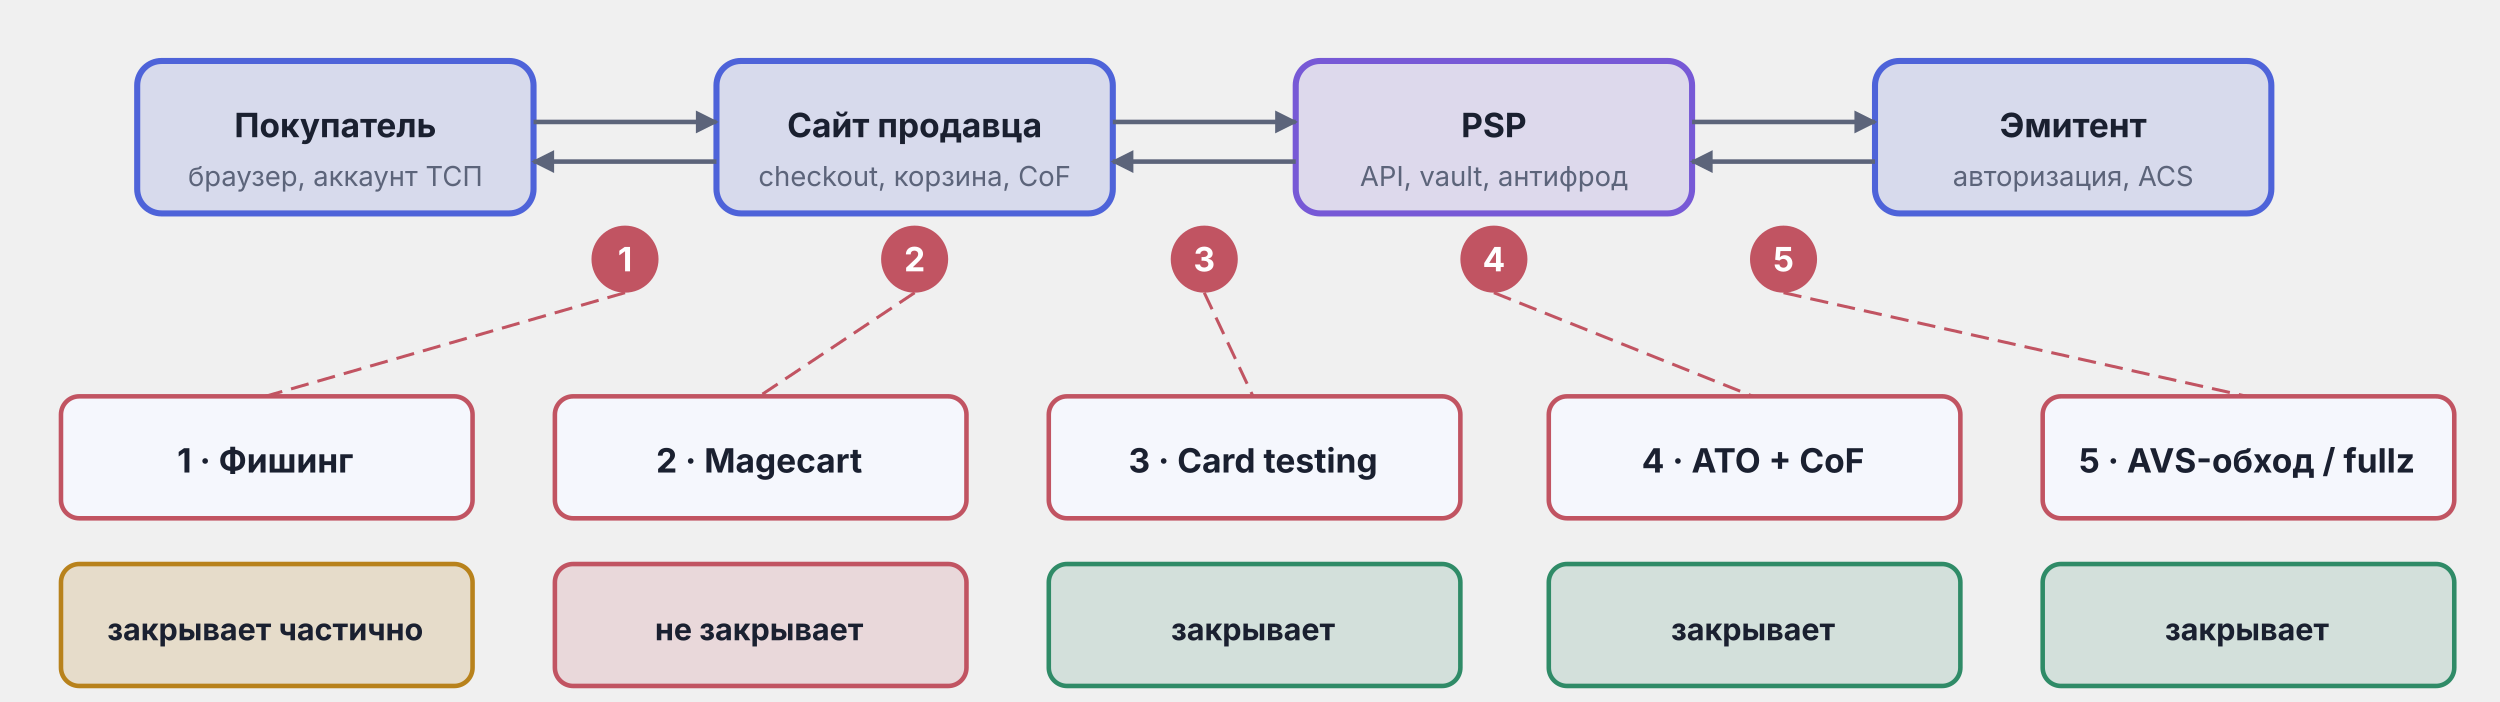
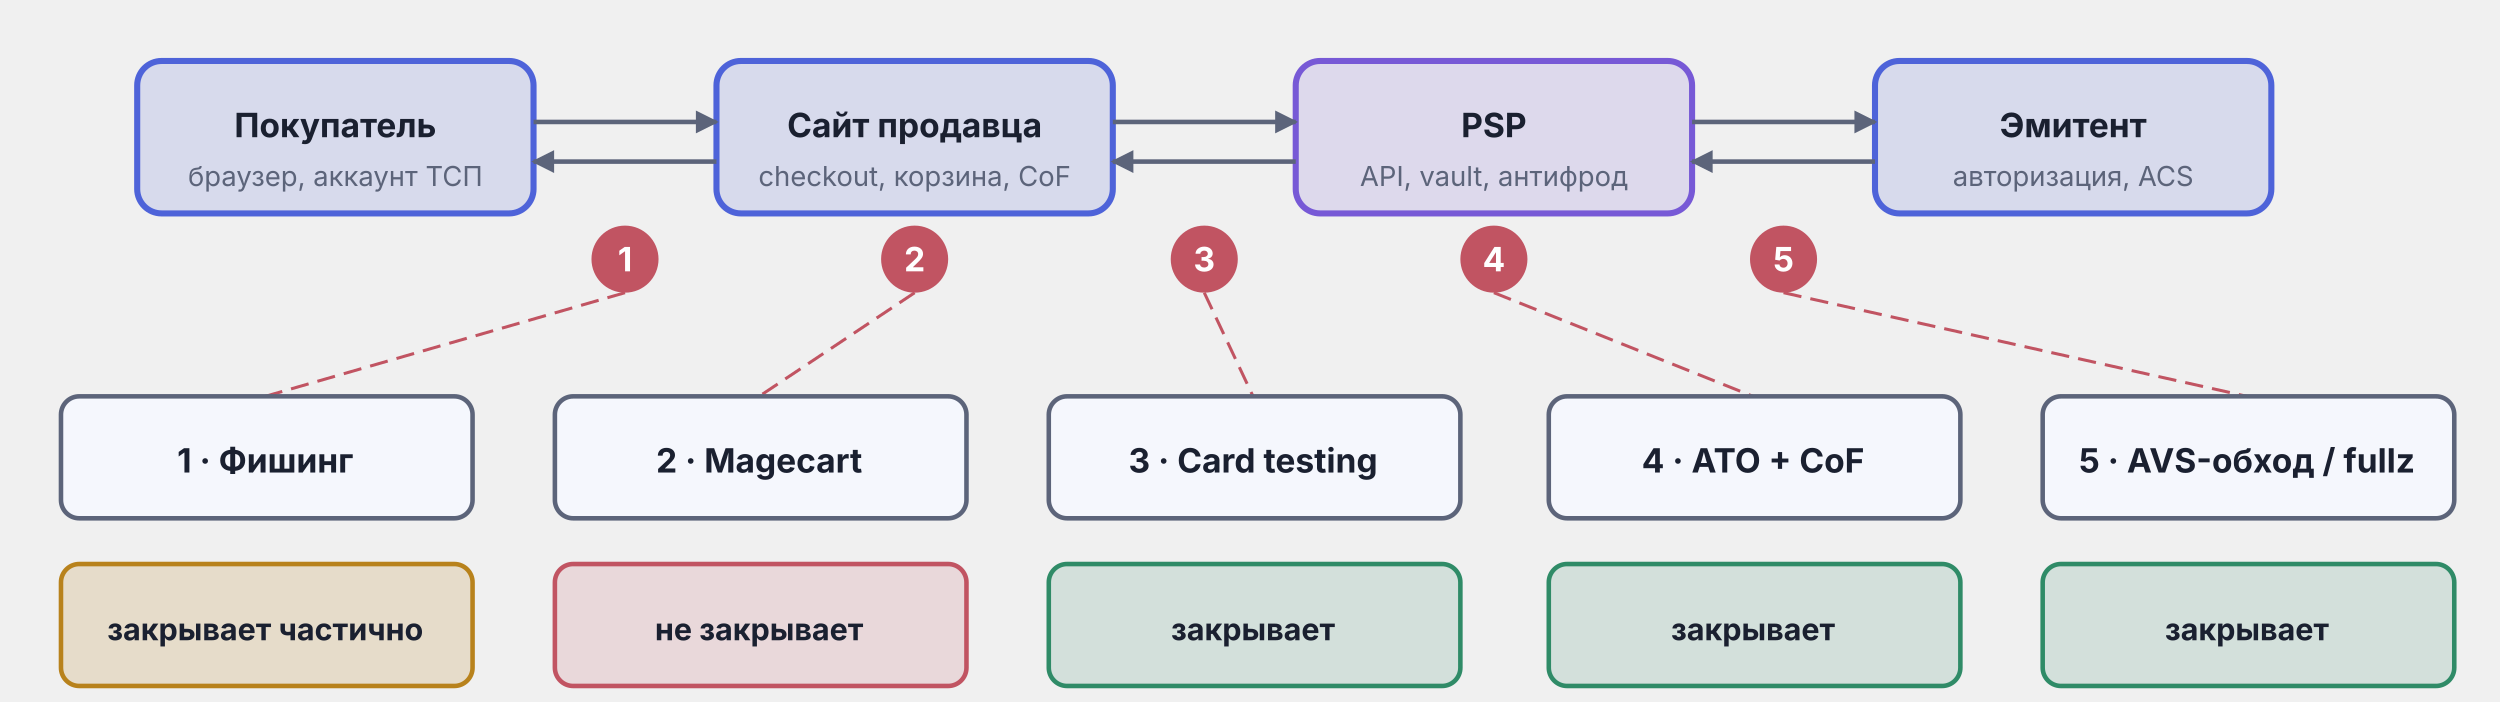
<svg xmlns="http://www.w3.org/2000/svg" viewBox="0 0 820 230" width="820" height="230" version="1.1" id="svg35">
  <defs id="defs2">
    <marker id="arr-Muted" viewBox="0 0 10 10" refX="9" refY="5" markerWidth="5" markerHeight="5" orient="auto">
      <path d="M 0,0 10,5 0,10 Z" fill="#5C647A" id="path1" />
    </marker>
    <marker id="arr-Muted-s" viewBox="0 0 10 10" refX="1" refY="5" markerWidth="5" markerHeight="5" orient="auto">
      <path d="M 10,0 0,5 10,10 Z" fill="#5C647A" id="path2" />
    </marker>
  </defs>
  <rect x="45" y="20" width="130" height="50" rx="8" fill="#4E63D9" fill-opacity="0.15" stroke="#4E63D9" stroke-width="2" id="rect2" />
  <text x="110" y="45" text-anchor="middle" font-family="Inter, '-apple-system', BlinkMacSystemFont, 'Helvetica Neue', Arial, sans-serif" font-size="11px" font-weight="bold" fill="#1A2030" id="text2">Покупатель</text>
  <text x="110" y="61" text-anchor="middle" font-family="Inter, '-apple-system', BlinkMacSystemFont, 'Helvetica Neue', Arial, sans-serif" font-size="9px" fill="#5C647A" id="text3">браузер, аккаунт ТСП</text>
  <rect x="235" y="20" width="130" height="50" rx="8" fill="#4E63D9" fill-opacity="0.15" stroke="#4E63D9" stroke-width="2" id="rect3" />
  <text x="300" y="45" text-anchor="middle" font-family="Inter, '-apple-system', BlinkMacSystemFont, 'Helvetica Neue', Arial, sans-serif" font-size="11px" font-weight="bold" fill="#1A2030" id="text4">Сайт продавца</text>
  <text x="300" y="61" text-anchor="middle" font-family="Inter, '-apple-system', BlinkMacSystemFont, 'Helvetica Neue', Arial, sans-serif" font-size="9px" fill="#5C647A" id="text5">checkout, корзина, CoF</text>
  <rect x="425" y="20" width="130" height="50" rx="8" fill="#7759D6" fill-opacity="0.15" stroke="#7759D6" stroke-width="2" id="rect5" />
  <text x="490" y="45" text-anchor="middle" font-family="Inter, '-apple-system', BlinkMacSystemFont, 'Helvetica Neue', Arial, sans-serif" font-size="11px" font-weight="bold" fill="#1A2030" id="text6">PSP</text>
  <text x="490" y="61" text-anchor="middle" font-family="Inter, '-apple-system', BlinkMacSystemFont, 'Helvetica Neue', Arial, sans-serif" font-size="9px" fill="#5C647A" id="text7">API, vault, антифрод</text>
  <rect x="615" y="20" width="130" height="50" rx="8" fill="#4E63D9" fill-opacity="0.15" stroke="#4E63D9" stroke-width="2" id="rect7" />
  <text x="680" y="45" text-anchor="middle" font-family="Inter, '-apple-system', BlinkMacSystemFont, 'Helvetica Neue', Arial, sans-serif" font-size="11px" font-weight="bold" fill="#1A2030" id="text8">Эмитент</text>
  <text x="680" y="61" text-anchor="middle" font-family="Inter, '-apple-system', BlinkMacSystemFont, 'Helvetica Neue', Arial, sans-serif" font-size="9px" fill="#5C647A" id="text9">авторизация, ACS</text>
  <line x1="175" y1="40" x2="235" y2="40" stroke="#5C647A" stroke-width="1.5" marker-end="url(#arr-Muted)" id="line9" />
  <line x1="235" y1="53" x2="175" y2="53" stroke="#5C647A" stroke-width="1.5" marker-end="url(#arr-Muted)" id="line10" />
  <line x1="365" y1="40" x2="425" y2="40" stroke="#5C647A" stroke-width="1.5" marker-end="url(#arr-Muted)" id="line11" />
  <line x1="425" y1="53" x2="365" y2="53" stroke="#5C647A" stroke-width="1.5" marker-end="url(#arr-Muted)" id="line12" />
  <line x1="555" y1="40" x2="615" y2="40" stroke="#5C647A" stroke-width="1.5" marker-end="url(#arr-Muted)" id="line13" />
  <line x1="615" y1="53" x2="555" y2="53" stroke="#5C647A" stroke-width="1.5" marker-end="url(#arr-Muted)" id="line14" />
  <circle cx="205" cy="85" r="11" fill="#C15462" id="circle14" />
  <text x="205" y="89" text-anchor="middle" font-family="Inter, '-apple-system', BlinkMacSystemFont, 'Helvetica Neue', Arial, sans-serif" font-size="11px" font-weight="bold" fill="#ffffff" id="text14">1</text>
  <circle cx="300" cy="85" r="11" fill="#C15462" id="circle15" />
  <text x="300" y="89" text-anchor="middle" font-family="Inter, '-apple-system', BlinkMacSystemFont, 'Helvetica Neue', Arial, sans-serif" font-size="11px" font-weight="bold" fill="#ffffff" id="text15">2</text>
  <circle cx="395" cy="85" r="11" fill="#C15462" id="circle16" />
  <text x="395" y="89" text-anchor="middle" font-family="Inter, '-apple-system', BlinkMacSystemFont, 'Helvetica Neue', Arial, sans-serif" font-size="11px" font-weight="bold" fill="#ffffff" id="text16">3</text>
  <circle cx="490" cy="85" r="11" fill="#C15462" id="circle17" />
  <text x="490" y="89" text-anchor="middle" font-family="Inter, '-apple-system', BlinkMacSystemFont, 'Helvetica Neue', Arial, sans-serif" font-size="11px" font-weight="bold" fill="#ffffff" id="text17">4</text>
  <circle cx="585" cy="85" r="11" fill="#C15462" id="circle18" />
  <text x="585" y="89" text-anchor="middle" font-family="Inter, '-apple-system', BlinkMacSystemFont, 'Helvetica Neue', Arial, sans-serif" font-size="11px" font-weight="bold" fill="#ffffff" id="text18">5</text>
  <line x1="205" y1="96" x2="87" y2="130" stroke="#C15462" stroke-width="1" stroke-dasharray="6,3" id="line18" />
  <line x1="300" y1="96" x2="249" y2="130" stroke="#C15462" stroke-width="1" stroke-dasharray="6,3" id="line19" />
  <line x1="395" y1="96" x2="411" y2="130" stroke="#C15462" stroke-width="1" stroke-dasharray="6,3" id="line20" />
  <line x1="490" y1="96" x2="575" y2="130" stroke="#C15462" stroke-width="1" stroke-dasharray="6,3" id="line21" />
  <line x1="585" y1="96" x2="737" y2="130" stroke="#C15462" stroke-width="1" stroke-dasharray="6,3" id="line22" />
-   <rect x="20" y="130" width="135" height="40" rx="6" fill="#F5F7FD" stroke="#C15462" stroke-width="1.5" id="rect22" />
+   <rect x="20" y="130" width="135" height="40" rx="6" fill="#F5F7FD" stroke="#5C647A" stroke-width="1.5" id="rect22" />
  <text x="87" y="155" text-anchor="middle" font-family="Inter, '-apple-system', BlinkMacSystemFont, 'Helvetica Neue', Arial, sans-serif" font-size="11px" font-weight="bold" fill="#1A2030" id="text22">1 · Фишинг</text>
-   <rect x="182" y="130" width="135" height="40" rx="6" fill="#F5F7FD" stroke="#C15462" stroke-width="1.5" id="rect23" />
+   <rect x="182" y="130" width="135" height="40" rx="6" fill="#F5F7FD" stroke="#5C647A" stroke-width="1.5" id="rect23" />
  <text x="249" y="155" text-anchor="middle" font-family="Inter, '-apple-system', BlinkMacSystemFont, 'Helvetica Neue', Arial, sans-serif" font-size="11px" font-weight="bold" fill="#1A2030" id="text23">2 · Magecart</text>
-   <rect x="344" y="130" width="135" height="40" rx="6" fill="#F5F7FD" stroke="#C15462" stroke-width="1.5" id="rect24" />
+   <rect x="344" y="130" width="135" height="40" rx="6" fill="#F5F7FD" stroke="#5C647A" stroke-width="1.5" id="rect24" />
  <text x="411" y="155" text-anchor="middle" font-family="Inter, '-apple-system', BlinkMacSystemFont, 'Helvetica Neue', Arial, sans-serif" font-size="11px" font-weight="bold" fill="#1A2030" id="text24">3 · Card testing</text>
-   <rect x="508" y="130" width="135" height="40" rx="6" fill="#F5F7FD" stroke="#C15462" stroke-width="1.5" id="rect25" />
+   <rect x="508" y="130" width="135" height="40" rx="6" fill="#F5F7FD" stroke="#5C647A" stroke-width="1.5" id="rect25" />
  <text x="575" y="155" text-anchor="middle" font-family="Inter, '-apple-system', BlinkMacSystemFont, 'Helvetica Neue', Arial, sans-serif" font-size="11px" font-weight="bold" fill="#1A2030" id="text25">4 · ATO + CoF</text>
-   <rect x="670" y="130" width="135" height="40" rx="6" fill="#F5F7FD" stroke="#C15462" stroke-width="1.5" id="rect26" />
+   <rect x="670" y="130" width="135" height="40" rx="6" fill="#F5F7FD" stroke="#5C647A" stroke-width="1.5" id="rect26" />
  <text x="737" y="155" text-anchor="middle" font-family="Inter, '-apple-system', BlinkMacSystemFont, 'Helvetica Neue', Arial, sans-serif" font-size="11px" font-weight="bold" fill="#1A2030" id="text26">5 · AVS-обход / fullz</text>
  <rect x="20" y="185" width="135" height="40" rx="6" fill="#B8821C" fill-opacity="0.18" stroke="#B8821C" stroke-width="1.5" id="rect27" />
  <text x="87" y="210" text-anchor="middle" font-family="Inter, '-apple-system', BlinkMacSystemFont, 'Helvetica Neue', Arial, sans-serif" font-size="10px" font-weight="bold" fill="#1A2030" id="text27">закрывает частично</text>
  <rect x="182" y="185" width="135" height="40" rx="6" fill="#C15462" fill-opacity="0.15" stroke="#C15462" stroke-width="1.5" id="rect28" />
  <text x="249" y="210" text-anchor="middle" font-family="Inter, '-apple-system', BlinkMacSystemFont, 'Helvetica Neue', Arial, sans-serif" font-size="10px" font-weight="bold" fill="#1A2030" id="text28">не закрывает</text>
  <rect x="344" y="185" width="135" height="40" rx="6" fill="#2F8B67" fill-opacity="0.15" stroke="#2F8B67" stroke-width="1.5" id="rect29" />
  <text x="411" y="210" text-anchor="middle" font-family="Inter, '-apple-system', BlinkMacSystemFont, 'Helvetica Neue', Arial, sans-serif" font-size="10px" font-weight="bold" fill="#1A2030" id="text29">закрывает</text>
  <rect x="508" y="185" width="135" height="40" rx="6" fill="#2F8B67" fill-opacity="0.15" stroke="#2F8B67" stroke-width="1.5" id="rect30" />
  <text x="575" y="210" text-anchor="middle" font-family="Inter, '-apple-system', BlinkMacSystemFont, 'Helvetica Neue', Arial, sans-serif" font-size="10px" font-weight="bold" fill="#1A2030" id="text30">закрывает</text>
  <rect x="670" y="185" width="135" height="40" rx="6" fill="#2F8B67" fill-opacity="0.15" stroke="#2F8B67" stroke-width="1.5" id="rect31" />
  <text x="737" y="210" text-anchor="middle" font-family="Inter, '-apple-system', BlinkMacSystemFont, 'Helvetica Neue', Arial, sans-serif" font-size="10px" font-weight="bold" fill="#1A2030" id="text31">закрывает</text>
</svg>
